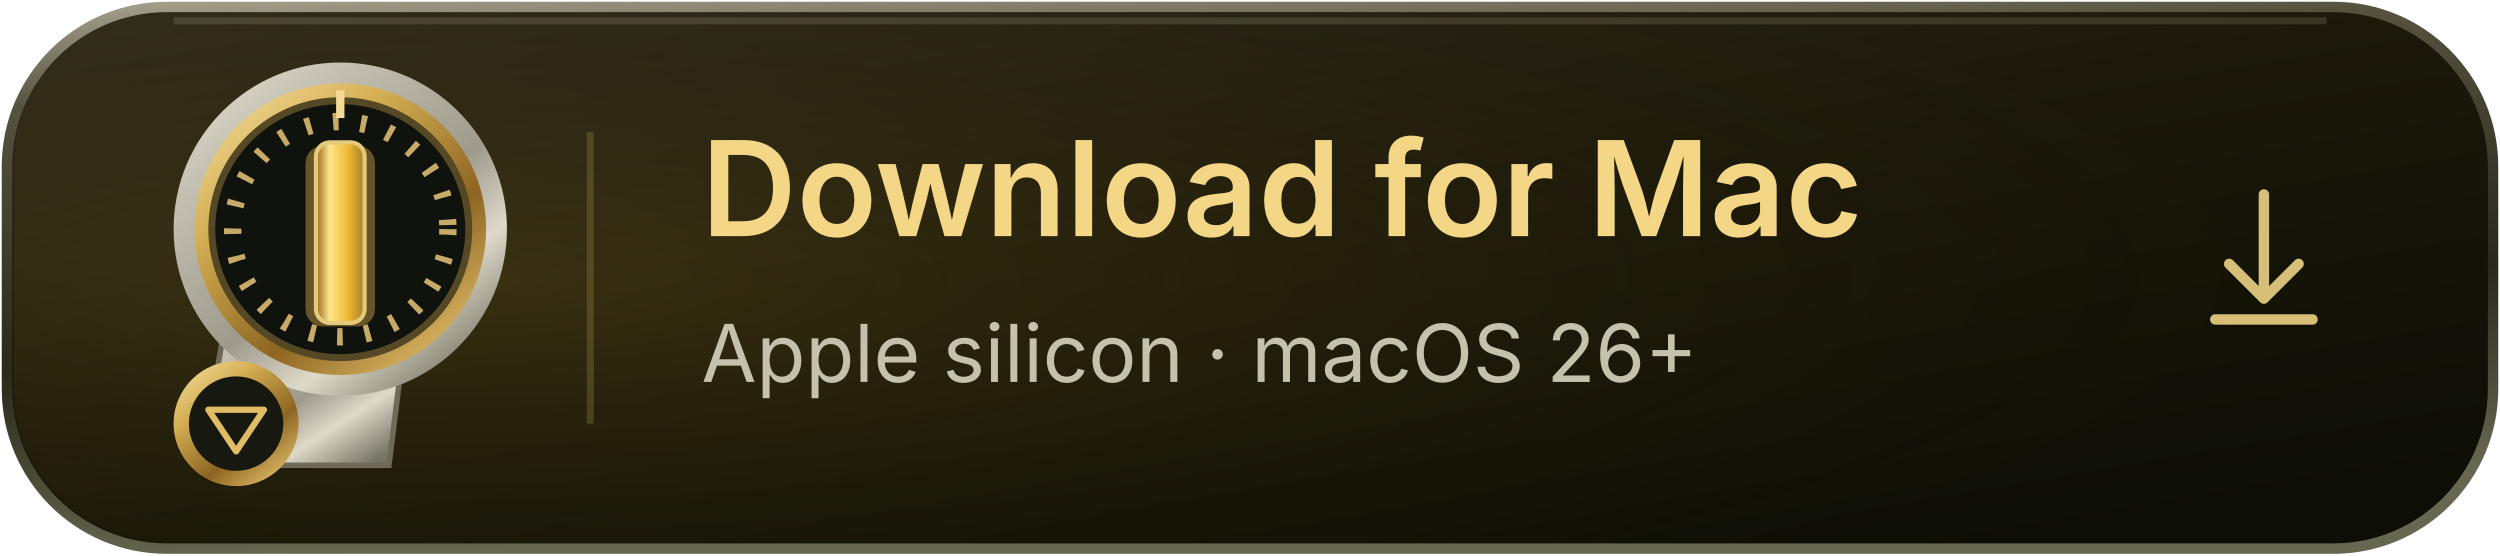
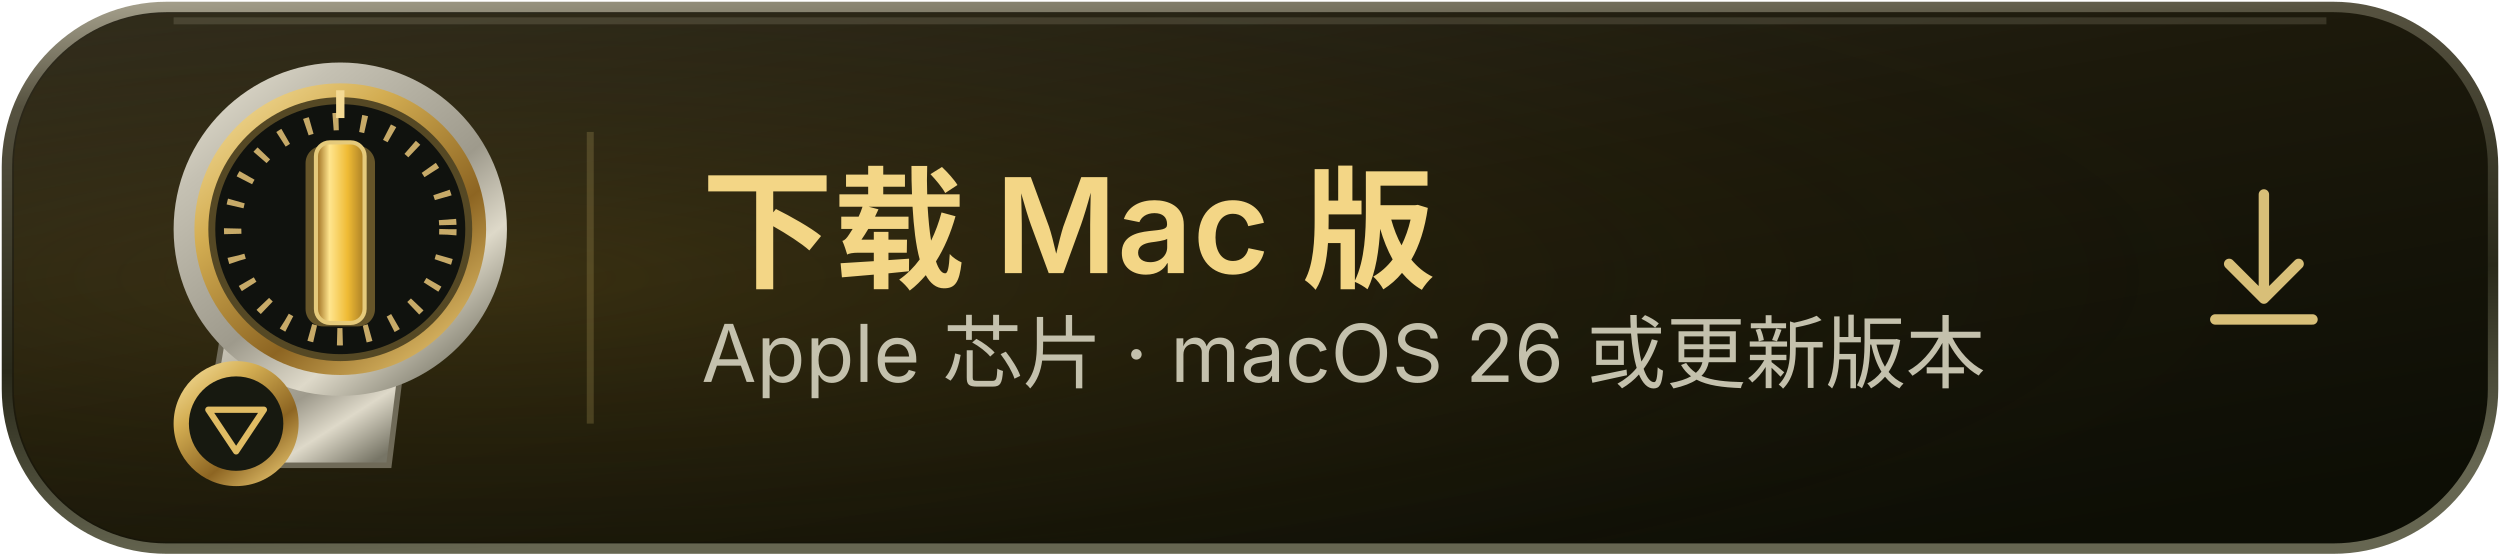
- <svg xmlns="http://www.w3.org/2000/svg" width="360" height="80" viewBox="0 0 360 80" role="img" aria-label="Download Sevoflurane for Mac">
+ <svg xmlns="http://www.w3.org/2000/svg" width="360" height="80" viewBox="0 0 360 80" role="img" aria-label="下载 Mac 版 Sevoflurane">
  <defs>
    <linearGradient id="body" x2="0.8" y2="1">
      <stop stop-color="#302c1e" />
      <stop offset="0.48" stop-color="#1c190b" />
      <stop offset="1" stop-color="#0d0e05" />
    </linearGradient>
    <radialGradient id="amber" cx="0.18" cy="0.5" r="0.75">
      <stop stop-color="#77601c" stop-opacity="0.3" />
      <stop offset="1" stop-color="#302607" stop-opacity="0" />
    </radialGradient>
    <linearGradient id="rim" x2="0.2" y2="1">
      <stop stop-color="#a5a08c" />
      <stop offset="0.18" stop-color="#565240" />
      <stop offset="0.65" stop-color="#29291a" />
      <stop offset="1" stop-color="#666651" />
    </linearGradient>
    <linearGradient id="silver" x2="0.8" y2="1">
      <stop stop-color="#eee9d9" />
      <stop offset="0.24" stop-color="#c5c1b3" />
      <stop offset="0.6" stop-color="#9e9a8c" />
      <stop offset="0.78" stop-color="#ded9c9" />
      <stop offset="1" stop-color="#777566" />
    </linearGradient>
    <linearGradient id="gold" x2="0.8" y2="1">
      <stop stop-color="#fae6a7" />
      <stop offset="0.34" stop-color="#d3ad52" />
      <stop offset="0.7" stop-color="#8d6522" />
      <stop offset="1" stop-color="#e1be69" />
    </linearGradient>
    <linearGradient id="pointer" x2="1" y2="0">
      <stop stop-color="#976719" />
      <stop offset="0.28" stop-color="#ffe58e" />
      <stop offset="0.65" stop-color="#efbb35" />
      <stop offset="1" stop-color="#a87d25" />
    </linearGradient>
  </defs>
  <rect x="1" y="1" width="358" height="78" rx="23" fill="url(#body)" stroke="url(#rim)" stroke-width="1.5" />
  <rect x="2" y="2" width="356" height="76" rx="22" fill="url(#amber)" />
  <path d="M25 3h310" fill="none" stroke="#ded8ba" stroke-opacity="0.15" />
  <path d="M33 43h26l-3 24H29Z" fill="url(#silver)" stroke="#6f6a58" stroke-width="0.8" />
  <circle cx="49" cy="33" r="24" fill="url(#silver)" />
  <circle cx="49" cy="33" r="21" fill="url(#gold)" />
  <circle cx="49" cy="33" r="18.5" fill="#10120e" stroke="#554824" />
  <circle cx="49" cy="33" r="15.5" fill="none" stroke="#c7aa68" stroke-width="2.5" stroke-dasharray="0.8 3.2" />
  <path d="M49 13v4" fill="none" stroke="#f4da94" stroke-width="1.2" />
  <rect x="44" y="21" width="10" height="26" rx="2.5" fill="#665529" />
  <rect x="45.5" y="20.5" width="7" height="26" rx="2" fill="url(#pointer)" stroke="#e5ca7b" stroke-width="0.6" />
  <circle cx="34" cy="61" r="9" fill="url(#gold)" />
  <circle cx="34" cy="61" r="6.8" fill="#171910" />
  <path d="m30 59 4 6 4-6Z" fill="none" stroke="#e0bc64" stroke-width="0.9" stroke-linejoin="round" />
  <path d="M85 19v42" stroke="#cab16c" stroke-opacity="0.22" />
-   <text x="101" y="34" font-family="-apple-system, BlinkMacSystemFont, 'Helvetica Neue', 'PingFang SC', 'Microsoft YaHei', sans-serif" font-size="19" font-weight="600" fill="#f3d686">Download for Mac</text>
-   <text x="101" y="55" font-family="-apple-system, BlinkMacSystemFont, 'Helvetica Neue', 'PingFang SC', 'Microsoft YaHei', sans-serif" font-size="11.5" fill="#c4c1ad">Apple silicon · macOS 26+</text>
+   <text x="101" y="40" font-family="-apple-system, BlinkMacSystemFont, 'Helvetica Neue', 'PingFang SC', 'Microsoft YaHei', sans-serif" font-size="19" font-weight="600" fill="#f3d686">下载 Mac 版</text>
+   <text x="101" y="55" font-family="-apple-system, BlinkMacSystemFont, 'Helvetica Neue', 'PingFang SC', 'Microsoft YaHei', sans-serif" font-size="11.5" fill="#c4c1ad">Apple 芯片 · macOS 26 或更新版本</text>
  <g fill="none" stroke="#d8bf78" stroke-width="1.5" stroke-linecap="round" stroke-linejoin="round">
    <path d="M326 28v15m-5-5 5 5 5-5m-12 8h14" />
  </g>
</svg>
